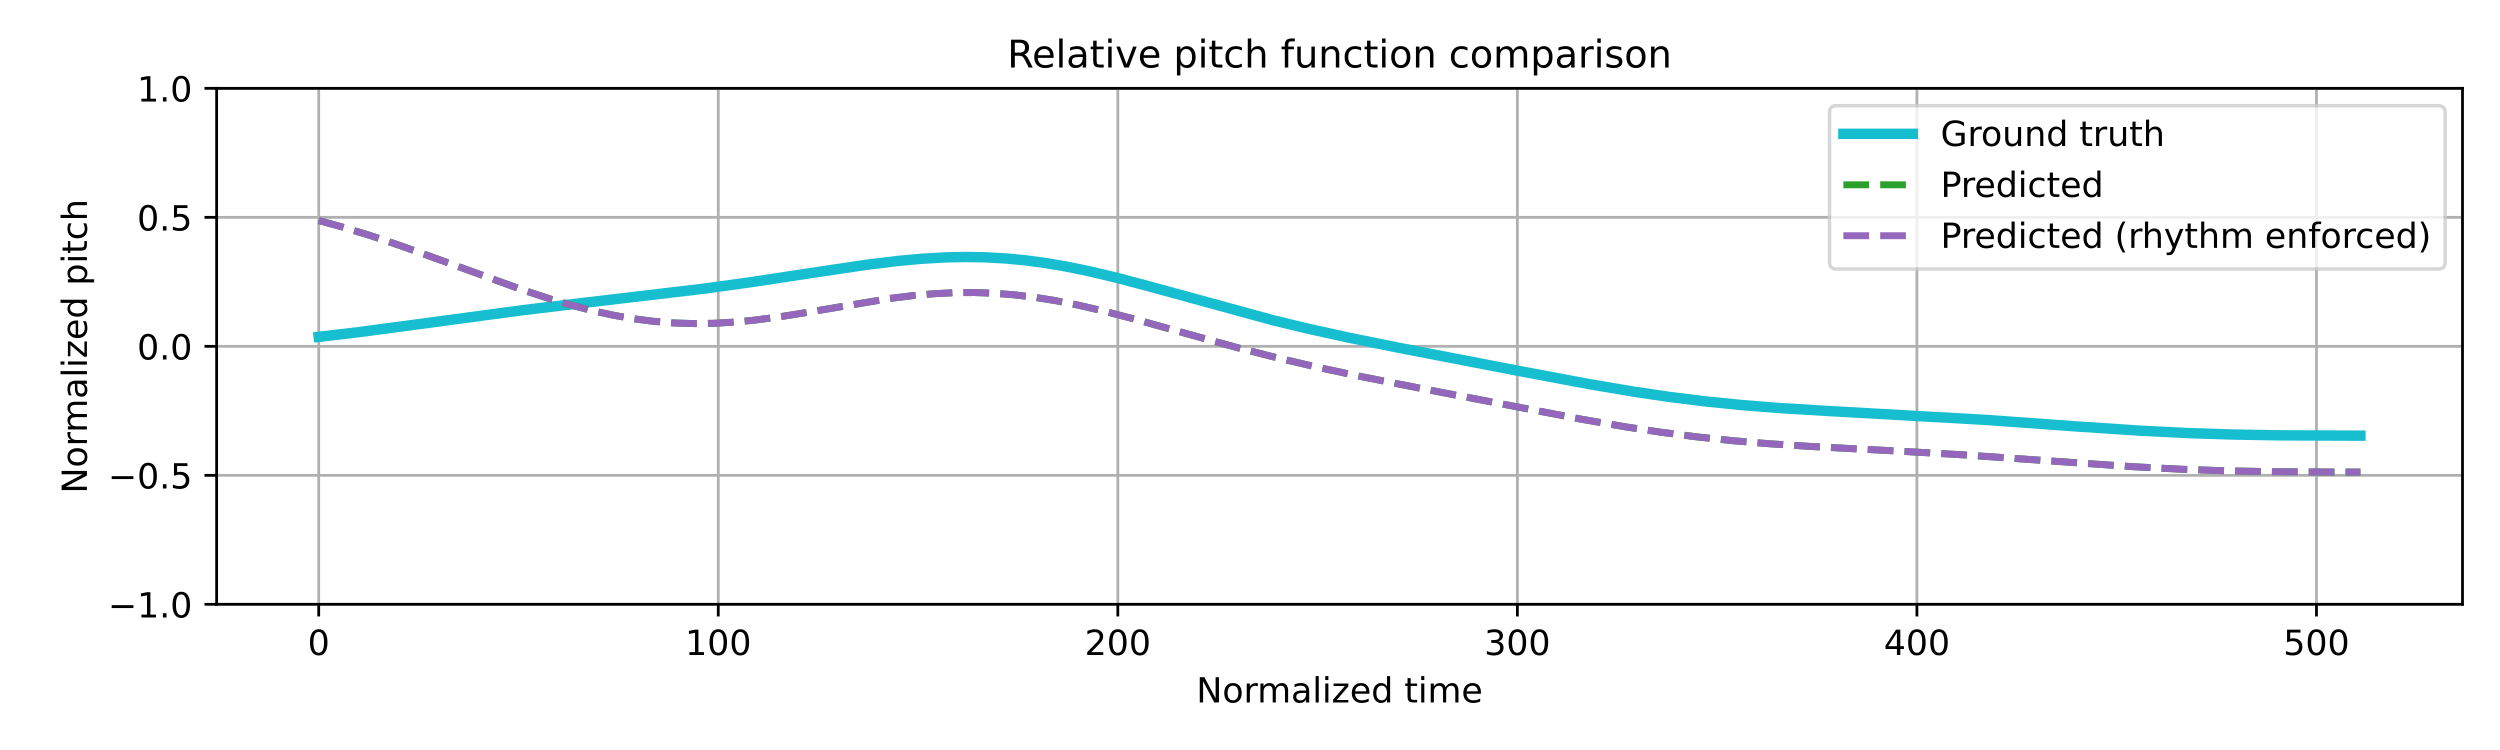
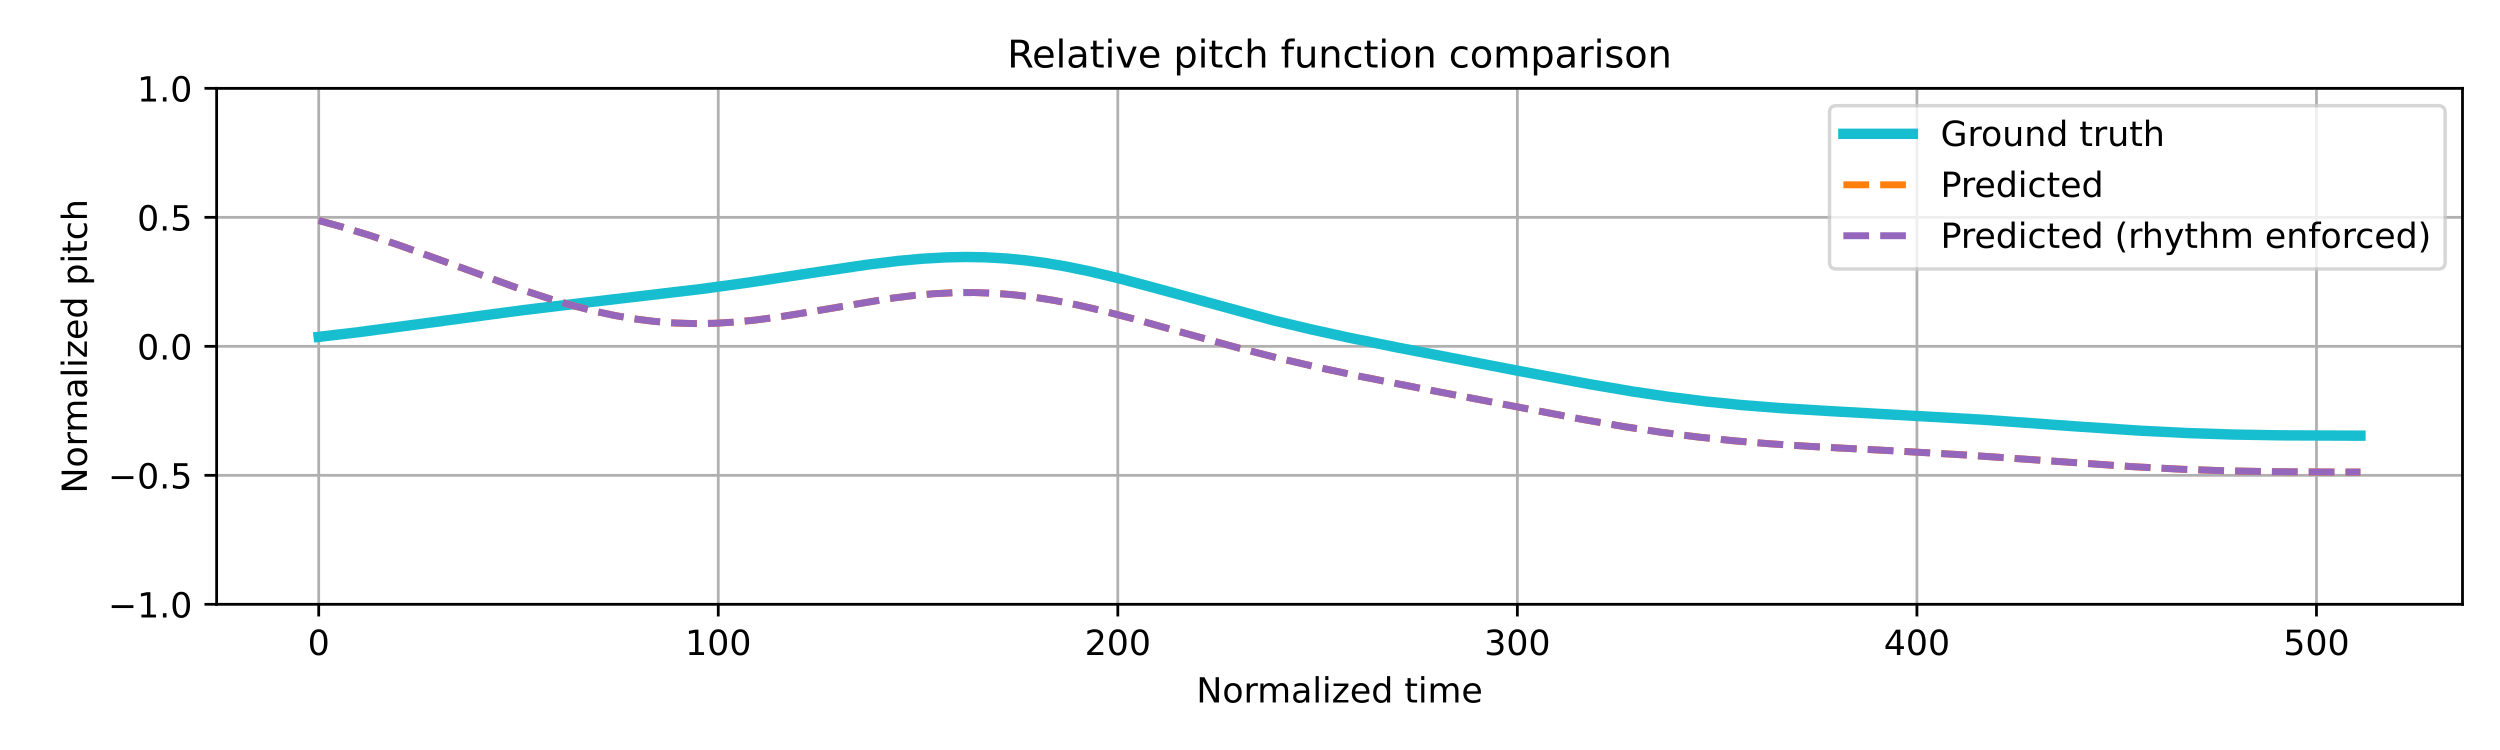
<svg xmlns="http://www.w3.org/2000/svg" xmlns:xlink="http://www.w3.org/1999/xlink" width="720pt" height="216pt" viewBox="0 0 720 216" version="1.1">
  <defs>
    <style type="text/css">*{stroke-linejoin: round; stroke-linecap: butt}</style>
  </defs>
  <g id="figure_1">
    <g id="patch_1">
      <path d="M 0 216  L 720 216  L 720 0  L 0 0  z " style="fill: #ffffff" />
    </g>
    <g id="axes_1">
      <g id="patch_2">
        <path d="M 62.39 174.04  L 709.2 174.04  L 709.2 25.44  L 62.39 25.44  z " style="fill: #ffffff" />
      </g>
      <g id="matplotlib.axis_1">
        <g id="xtick_1">
          <g id="line2d_1">
-             <path d="M 91.79 174.04  L 91.79 25.44  " clip-path="url(#p7bc1543edf)" style="fill: none; stroke: #b0b0b0; stroke-width: 0.8; stroke-linecap: square" />
+             <path d="M 91.79 174.04  L 91.79 25.44  " clip-path="url(#pf615785e8e)" style="fill: none; stroke: #b0b0b0; stroke-width: 0.8; stroke-linecap: square" />
          </g>
          <g id="line2d_2">
            <defs>
-               <path id="mdf226f4f57" d="M 0 0  L 0 3.5  " style="stroke: #000000; stroke-width: 0.8" />
-             </defs>
-             <g>
-               <use xlink:href="#mdf226f4f57" x="91.79" y="174.04" style="stroke: #000000; stroke-width: 0.8" />
+               <path id="m14c7fcdb61" d="M 0 0  L 0 3.5  " style="stroke: #000000; stroke-width: 0.8" />
+             </defs>
+             <g>
+               <use xlink:href="#m14c7fcdb61" x="91.79" y="174.04" style="stroke: #000000; stroke-width: 0.8" />
            </g>
          </g>
          <g id="text_1">
            <g transform="translate(88.60921 188.6384) scale(0.1 -0.1)">
              <defs>
                <path id="DejaVuSans-30" d="M 2034 4250  Q 1547 4250 1301 3770  Q 1056 3291 1056 2328  Q 1056 1369 1301 889  Q 1547 409 2034 409  Q 2525 409 2770 889  Q 3016 1369 3016 2328  Q 3016 3291 2770 3770  Q 2525 4250 2034 4250  z M 2034 4750  Q 2819 4750 3233 4129  Q 3647 3509 3647 2328  Q 3647 1150 3233 529  Q 2819 -91 2034 -91  Q 1250 -91 836 529  Q 422 1150 422 2328  Q 422 3509 836 4129  Q 1250 4750 2034 4750  z " transform="scale(0.015625)" />
              </defs>
              <use xlink:href="#DejaVuSans-30" />
            </g>
          </g>
        </g>
        <g id="xtick_2">
          <g id="line2d_3">
-             <path d="M 206.861 174.04  L 206.861 25.44  " clip-path="url(#p7bc1543edf)" style="fill: none; stroke: #b0b0b0; stroke-width: 0.8; stroke-linecap: square" />
+             <path d="M 206.861 174.04  L 206.861 25.44  " clip-path="url(#pf615785e8e)" style="fill: none; stroke: #b0b0b0; stroke-width: 0.8; stroke-linecap: square" />
          </g>
          <g id="line2d_4">
            <g>
-               <use xlink:href="#mdf226f4f57" x="206.861" y="174.04" style="stroke: #000000; stroke-width: 0.8" />
+               <use xlink:href="#m14c7fcdb61" x="206.861" y="174.04" style="stroke: #000000; stroke-width: 0.8" />
            </g>
          </g>
          <g id="text_2">
            <g transform="translate(197.317 188.6384) scale(0.1 -0.1)">
              <defs>
                <path id="DejaVuSans-31" d="M 794 531  L 1825 531  L 1825 4091  L 703 3866  L 703 4441  L 1819 4666  L 2450 4666  L 2450 531  L 3481 531  L 3481 0  L 794 0  L 794 531  z " transform="scale(0.015625)" />
              </defs>
              <use xlink:href="#DejaVuSans-31" />
              <use xlink:href="#DejaVuSans-30" transform="translate(63.62305 0)" />
              <use xlink:href="#DejaVuSans-30" transform="translate(127.2461 0)" />
            </g>
          </g>
        </g>
        <g id="xtick_3">
          <g id="line2d_5">
-             <path d="M 321.931 174.04  L 321.931 25.44  " clip-path="url(#p7bc1543edf)" style="fill: none; stroke: #b0b0b0; stroke-width: 0.8; stroke-linecap: square" />
+             <path d="M 321.931 174.04  L 321.931 25.44  " clip-path="url(#pf615785e8e)" style="fill: none; stroke: #b0b0b0; stroke-width: 0.8; stroke-linecap: square" />
          </g>
          <g id="line2d_6">
            <g>
-               <use xlink:href="#mdf226f4f57" x="321.931" y="174.04" style="stroke: #000000; stroke-width: 0.8" />
+               <use xlink:href="#m14c7fcdb61" x="321.931" y="174.04" style="stroke: #000000; stroke-width: 0.8" />
            </g>
          </g>
          <g id="text_3">
            <g transform="translate(312.3872 188.6384) scale(0.1 -0.1)">
              <defs>
                <path id="DejaVuSans-32" d="M 1228 531  L 3431 531  L 3431 0  L 469 0  L 469 531  Q 828 903 1448 1529  Q 2069 2156 2228 2338  Q 2531 2678 2651 2914  Q 2772 3150 2772 3378  Q 2772 3750 2511 3984  Q 2250 4219 1831 4219  Q 1534 4219 1204 4116  Q 875 4013 500 3803  L 500 4441  Q 881 4594 1212 4672  Q 1544 4750 1819 4750  Q 2544 4750 2975 4387  Q 3406 4025 3406 3419  Q 3406 3131 3298 2873  Q 3191 2616 2906 2266  Q 2828 2175 2409 1742  Q 1991 1309 1228 531  z " transform="scale(0.015625)" />
              </defs>
              <use xlink:href="#DejaVuSans-32" />
              <use xlink:href="#DejaVuSans-30" transform="translate(63.62305 0)" />
              <use xlink:href="#DejaVuSans-30" transform="translate(127.2461 0)" />
            </g>
          </g>
        </g>
        <g id="xtick_4">
          <g id="line2d_7">
-             <path d="M 437.001 174.04  L 437.001 25.44  " clip-path="url(#p7bc1543edf)" style="fill: none; stroke: #b0b0b0; stroke-width: 0.8; stroke-linecap: square" />
+             <path d="M 437.001 174.04  L 437.001 25.44  " clip-path="url(#pf615785e8e)" style="fill: none; stroke: #b0b0b0; stroke-width: 0.8; stroke-linecap: square" />
          </g>
          <g id="line2d_8">
            <g>
-               <use xlink:href="#mdf226f4f57" x="437.001" y="174.04" style="stroke: #000000; stroke-width: 0.8" />
+               <use xlink:href="#m14c7fcdb61" x="437.001" y="174.04" style="stroke: #000000; stroke-width: 0.8" />
            </g>
          </g>
          <g id="text_4">
            <g transform="translate(427.4575 188.6384) scale(0.1 -0.1)">
              <defs>
                <path id="DejaVuSans-33" d="M 2597 2516  Q 3050 2419 3304 2112  Q 3559 1806 3559 1356  Q 3559 666 3084 287  Q 2609 -91 1734 -91  Q 1441 -91 1130 -33  Q 819 25 488 141  L 488 750  Q 750 597 1062 519  Q 1375 441 1716 441  Q 2309 441 2620 675  Q 2931 909 2931 1356  Q 2931 1769 2642 2001  Q 2353 2234 1838 2234  L 1294 2234  L 1294 2753  L 1863 2753  Q 2328 2753 2575 2939  Q 2822 3125 2822 3475  Q 2822 3834 2567 4026  Q 2313 4219 1838 4219  Q 1578 4219 1281 4162  Q 984 4106 628 3988  L 628 4550  Q 988 4650 1302 4700  Q 1616 4750 1894 4750  Q 2613 4750 3031 4423  Q 3450 4097 3450 3541  Q 3450 3153 3228 2886  Q 3006 2619 2597 2516  z " transform="scale(0.015625)" />
              </defs>
              <use xlink:href="#DejaVuSans-33" />
              <use xlink:href="#DejaVuSans-30" transform="translate(63.62305 0)" />
              <use xlink:href="#DejaVuSans-30" transform="translate(127.2461 0)" />
            </g>
          </g>
        </g>
        <g id="xtick_5">
          <g id="line2d_9">
-             <path d="M 552.072 174.04  L 552.072 25.44  " clip-path="url(#p7bc1543edf)" style="fill: none; stroke: #b0b0b0; stroke-width: 0.8; stroke-linecap: square" />
+             <path d="M 552.072 174.04  L 552.072 25.44  " clip-path="url(#pf615785e8e)" style="fill: none; stroke: #b0b0b0; stroke-width: 0.8; stroke-linecap: square" />
          </g>
          <g id="line2d_10">
            <g>
-               <use xlink:href="#mdf226f4f57" x="552.072" y="174.04" style="stroke: #000000; stroke-width: 0.8" />
+               <use xlink:href="#m14c7fcdb61" x="552.072" y="174.04" style="stroke: #000000; stroke-width: 0.8" />
            </g>
          </g>
          <g id="text_5">
            <g transform="translate(542.5278 188.6384) scale(0.1 -0.1)">
              <defs>
                <path id="DejaVuSans-34" d="M 2419 4116  L 825 1625  L 2419 1625  L 2419 4116  z M 2253 4666  L 3047 4666  L 3047 1625  L 3713 1625  L 3713 1100  L 3047 1100  L 3047 0  L 2419 0  L 2419 1100  L 313 1100  L 313 1709  L 2253 4666  z " transform="scale(0.015625)" />
              </defs>
              <use xlink:href="#DejaVuSans-34" />
              <use xlink:href="#DejaVuSans-30" transform="translate(63.62305 0)" />
              <use xlink:href="#DejaVuSans-30" transform="translate(127.2461 0)" />
            </g>
          </g>
        </g>
        <g id="xtick_6">
          <g id="line2d_11">
-             <path d="M 667.142 174.04  L 667.142 25.44  " clip-path="url(#p7bc1543edf)" style="fill: none; stroke: #b0b0b0; stroke-width: 0.8; stroke-linecap: square" />
+             <path d="M 667.142 174.04  L 667.142 25.44  " clip-path="url(#pf615785e8e)" style="fill: none; stroke: #b0b0b0; stroke-width: 0.8; stroke-linecap: square" />
          </g>
          <g id="line2d_12">
            <g>
-               <use xlink:href="#mdf226f4f57" x="667.142" y="174.04" style="stroke: #000000; stroke-width: 0.8" />
+               <use xlink:href="#m14c7fcdb61" x="667.142" y="174.04" style="stroke: #000000; stroke-width: 0.8" />
            </g>
          </g>
          <g id="text_6">
            <g transform="translate(657.5981 188.6384) scale(0.1 -0.1)">
              <defs>
                <path id="DejaVuSans-35" d="M 691 4666  L 3169 4666  L 3169 4134  L 1269 4134  L 1269 2991  Q 1406 3038 1543 3061  Q 1681 3084 1819 3084  Q 2600 3084 3056 2656  Q 3513 2228 3513 1497  Q 3513 744 3044 326  Q 2575 -91 1722 -91  Q 1428 -91 1123 -41  Q 819 9 494 109  L 494 744  Q 775 591 1075 516  Q 1375 441 1709 441  Q 2250 441 2565 725  Q 2881 1009 2881 1497  Q 2881 1984 2565 2268  Q 2250 2553 1709 2553  Q 1456 2553 1204 2497  Q 953 2441 691 2322  L 691 4666  z " transform="scale(0.015625)" />
              </defs>
              <use xlink:href="#DejaVuSans-35" />
              <use xlink:href="#DejaVuSans-30" transform="translate(63.62305 0)" />
              <use xlink:href="#DejaVuSans-30" transform="translate(127.2461 0)" />
            </g>
          </g>
        </g>
        <g id="text_7">
          <g transform="translate(344.5544 202.3166) scale(0.1 -0.1)">
            <defs>
              <path id="DejaVuSans-4e" d="M 628 4666  L 1478 4666  L 3547 763  L 3547 4666  L 4159 4666  L 4159 0  L 3309 0  L 1241 3903  L 1241 0  L 628 0  L 628 4666  z " transform="scale(0.015625)" />
              <path id="DejaVuSans-6f" d="M 1959 3097  Q 1497 3097 1228 2736  Q 959 2375 959 1747  Q 959 1119 1226 758  Q 1494 397 1959 397  Q 2419 397 2687 759  Q 2956 1122 2956 1747  Q 2956 2369 2687 2733  Q 2419 3097 1959 3097  z M 1959 3584  Q 2709 3584 3137 3096  Q 3566 2609 3566 1747  Q 3566 888 3137 398  Q 2709 -91 1959 -91  Q 1206 -91 779 398  Q 353 888 353 1747  Q 353 2609 779 3096  Q 1206 3584 1959 3584  z " transform="scale(0.015625)" />
              <path id="DejaVuSans-72" d="M 2631 2963  Q 2534 3019 2420 3045  Q 2306 3072 2169 3072  Q 1681 3072 1420 2755  Q 1159 2438 1159 1844  L 1159 0  L 581 0  L 581 3500  L 1159 3500  L 1159 2956  Q 1341 3275 1631 3429  Q 1922 3584 2338 3584  Q 2397 3584 2469 3576  Q 2541 3569 2628 3553  L 2631 2963  z " transform="scale(0.015625)" />
              <path id="DejaVuSans-6d" d="M 3328 2828  Q 3544 3216 3844 3400  Q 4144 3584 4550 3584  Q 5097 3584 5394 3201  Q 5691 2819 5691 2113  L 5691 0  L 5113 0  L 5113 2094  Q 5113 2597 4934 2840  Q 4756 3084 4391 3084  Q 3944 3084 3684 2787  Q 3425 2491 3425 1978  L 3425 0  L 2847 0  L 2847 2094  Q 2847 2600 2669 2842  Q 2491 3084 2119 3084  Q 1678 3084 1418 2786  Q 1159 2488 1159 1978  L 1159 0  L 581 0  L 581 3500  L 1159 3500  L 1159 2956  Q 1356 3278 1631 3431  Q 1906 3584 2284 3584  Q 2666 3584 2933 3390  Q 3200 3197 3328 2828  z " transform="scale(0.015625)" />
              <path id="DejaVuSans-61" d="M 2194 1759  Q 1497 1759 1228 1600  Q 959 1441 959 1056  Q 959 750 1161 570  Q 1363 391 1709 391  Q 2188 391 2477 730  Q 2766 1069 2766 1631  L 2766 1759  L 2194 1759  z M 3341 1997  L 3341 0  L 2766 0  L 2766 531  Q 2569 213 2275 61  Q 1981 -91 1556 -91  Q 1019 -91 701 211  Q 384 513 384 1019  Q 384 1609 779 1909  Q 1175 2209 1959 2209  L 2766 2209  L 2766 2266  Q 2766 2663 2505 2880  Q 2244 3097 1772 3097  Q 1472 3097 1187 3025  Q 903 2953 641 2809  L 641 3341  Q 956 3463 1253 3523  Q 1550 3584 1831 3584  Q 2591 3584 2966 3190  Q 3341 2797 3341 1997  z " transform="scale(0.015625)" />
              <path id="DejaVuSans-6c" d="M 603 4863  L 1178 4863  L 1178 0  L 603 0  L 603 4863  z " transform="scale(0.015625)" />
              <path id="DejaVuSans-69" d="M 603 3500  L 1178 3500  L 1178 0  L 603 0  L 603 3500  z M 603 4863  L 1178 4863  L 1178 4134  L 603 4134  L 603 4863  z " transform="scale(0.015625)" />
              <path id="DejaVuSans-7a" d="M 353 3500  L 3084 3500  L 3084 2975  L 922 459  L 3084 459  L 3084 0  L 275 0  L 275 525  L 2438 3041  L 353 3041  L 353 3500  z " transform="scale(0.015625)" />
              <path id="DejaVuSans-65" d="M 3597 1894  L 3597 1613  L 953 1613  Q 991 1019 1311 708  Q 1631 397 2203 397  Q 2534 397 2845 478  Q 3156 559 3463 722  L 3463 178  Q 3153 47 2828 -22  Q 2503 -91 2169 -91  Q 1331 -91 842 396  Q 353 884 353 1716  Q 353 2575 817 3079  Q 1281 3584 2069 3584  Q 2775 3584 3186 3129  Q 3597 2675 3597 1894  z M 3022 2063  Q 3016 2534 2758 2815  Q 2500 3097 2075 3097  Q 1594 3097 1305 2825  Q 1016 2553 972 2059  L 3022 2063  z " transform="scale(0.015625)" />
              <path id="DejaVuSans-64" d="M 2906 2969  L 2906 4863  L 3481 4863  L 3481 0  L 2906 0  L 2906 525  Q 2725 213 2448 61  Q 2172 -91 1784 -91  Q 1150 -91 751 415  Q 353 922 353 1747  Q 353 2572 751 3078  Q 1150 3584 1784 3584  Q 2172 3584 2448 3432  Q 2725 3281 2906 2969  z M 947 1747  Q 947 1113 1208 752  Q 1469 391 1925 391  Q 2381 391 2643 752  Q 2906 1113 2906 1747  Q 2906 2381 2643 2742  Q 2381 3103 1925 3103  Q 1469 3103 1208 2742  Q 947 2381 947 1747  z " transform="scale(0.015625)" />
              <path id="DejaVuSans-20" transform="scale(0.015625)" />
              <path id="DejaVuSans-74" d="M 1172 4494  L 1172 3500  L 2356 3500  L 2356 3053  L 1172 3053  L 1172 1153  Q 1172 725 1289 603  Q 1406 481 1766 481  L 2356 481  L 2356 0  L 1766 0  Q 1100 0 847 248  Q 594 497 594 1153  L 594 3053  L 172 3053  L 172 3500  L 594 3500  L 594 4494  L 1172 4494  z " transform="scale(0.015625)" />
            </defs>
            <use xlink:href="#DejaVuSans-4e" />
            <use xlink:href="#DejaVuSans-6f" transform="translate(74.80469 0)" />
            <use xlink:href="#DejaVuSans-72" transform="translate(135.9863 0)" />
            <use xlink:href="#DejaVuSans-6d" transform="translate(175.3496 0)" />
            <use xlink:href="#DejaVuSans-61" transform="translate(272.7617 0)" />
            <use xlink:href="#DejaVuSans-6c" transform="translate(334.041 0)" />
            <use xlink:href="#DejaVuSans-69" transform="translate(361.8242 0)" />
            <use xlink:href="#DejaVuSans-7a" transform="translate(389.6074 0)" />
            <use xlink:href="#DejaVuSans-65" transform="translate(442.0977 0)" />
            <use xlink:href="#DejaVuSans-64" transform="translate(503.6211 0)" />
            <use xlink:href="#DejaVuSans-20" transform="translate(567.0977 0)" />
            <use xlink:href="#DejaVuSans-74" transform="translate(598.8848 0)" />
            <use xlink:href="#DejaVuSans-69" transform="translate(638.0938 0)" />
            <use xlink:href="#DejaVuSans-6d" transform="translate(665.877 0)" />
            <use xlink:href="#DejaVuSans-65" transform="translate(763.2891 0)" />
          </g>
        </g>
      </g>
      <g id="matplotlib.axis_2">
        <g id="ytick_1">
          <g id="line2d_13">
-             <path d="M 62.39 174.04  L 709.2 174.04  " clip-path="url(#p7bc1543edf)" style="fill: none; stroke: #b0b0b0; stroke-width: 0.8; stroke-linecap: square" />
+             <path d="M 62.39 174.04  L 709.2 174.04  " clip-path="url(#pf615785e8e)" style="fill: none; stroke: #b0b0b0; stroke-width: 0.8; stroke-linecap: square" />
          </g>
          <g id="line2d_14">
            <defs>
-               <path id="m09615cc090" d="M 0 0  L -3.5 0  " style="stroke: #000000; stroke-width: 0.8" />
-             </defs>
-             <g>
-               <use xlink:href="#m09615cc090" x="62.39" y="174.04" style="stroke: #000000; stroke-width: 0.8" />
+               <path id="mebb7bb6251" d="M 0 0  L -3.5 0  " style="stroke: #000000; stroke-width: 0.8" />
+             </defs>
+             <g>
+               <use xlink:href="#mebb7bb6251" x="62.39" y="174.04" style="stroke: #000000; stroke-width: 0.8" />
            </g>
          </g>
          <g id="text_8">
            <g transform="translate(31.10719 177.8392) scale(0.1 -0.1)">
              <defs>
                <path id="DejaVuSans-2212" d="M 678 2272  L 4684 2272  L 4684 1741  L 678 1741  L 678 2272  z " transform="scale(0.015625)" />
                <path id="DejaVuSans-2e" d="M 684 794  L 1344 794  L 1344 0  L 684 0  L 684 794  z " transform="scale(0.015625)" />
              </defs>
              <use xlink:href="#DejaVuSans-2212" />
              <use xlink:href="#DejaVuSans-31" transform="translate(83.78906 0)" />
              <use xlink:href="#DejaVuSans-2e" transform="translate(147.4121 0)" />
              <use xlink:href="#DejaVuSans-30" transform="translate(179.1992 0)" />
            </g>
          </g>
        </g>
        <g id="ytick_2">
          <g id="line2d_15">
-             <path d="M 62.39 136.89  L 709.2 136.89  " clip-path="url(#p7bc1543edf)" style="fill: none; stroke: #b0b0b0; stroke-width: 0.8; stroke-linecap: square" />
+             <path d="M 62.39 136.89  L 709.2 136.89  " clip-path="url(#pf615785e8e)" style="fill: none; stroke: #b0b0b0; stroke-width: 0.8; stroke-linecap: square" />
          </g>
          <g id="line2d_16">
            <g>
-               <use xlink:href="#m09615cc090" x="62.39" y="136.89" style="stroke: #000000; stroke-width: 0.8" />
+               <use xlink:href="#mebb7bb6251" x="62.39" y="136.89" style="stroke: #000000; stroke-width: 0.8" />
            </g>
          </g>
          <g id="text_9">
            <g transform="translate(31.10719 140.6892) scale(0.1 -0.1)">
              <use xlink:href="#DejaVuSans-2212" />
              <use xlink:href="#DejaVuSans-30" transform="translate(83.78906 0)" />
              <use xlink:href="#DejaVuSans-2e" transform="translate(147.4121 0)" />
              <use xlink:href="#DejaVuSans-35" transform="translate(179.1992 0)" />
            </g>
          </g>
        </g>
        <g id="ytick_3">
          <g id="line2d_17">
-             <path d="M 62.39 99.74  L 709.2 99.74  " clip-path="url(#p7bc1543edf)" style="fill: none; stroke: #b0b0b0; stroke-width: 0.8; stroke-linecap: square" />
+             <path d="M 62.39 99.74  L 709.2 99.74  " clip-path="url(#pf615785e8e)" style="fill: none; stroke: #b0b0b0; stroke-width: 0.8; stroke-linecap: square" />
          </g>
          <g id="line2d_18">
            <g>
-               <use xlink:href="#m09615cc090" x="62.39" y="99.74" style="stroke: #000000; stroke-width: 0.8" />
+               <use xlink:href="#mebb7bb6251" x="62.39" y="99.74" style="stroke: #000000; stroke-width: 0.8" />
            </g>
          </g>
          <g id="text_10">
            <g transform="translate(39.48687 103.5392) scale(0.1 -0.1)">
              <use xlink:href="#DejaVuSans-30" />
              <use xlink:href="#DejaVuSans-2e" transform="translate(63.62305 0)" />
              <use xlink:href="#DejaVuSans-30" transform="translate(95.41016 0)" />
            </g>
          </g>
        </g>
        <g id="ytick_4">
          <g id="line2d_19">
-             <path d="M 62.39 62.59  L 709.2 62.59  " clip-path="url(#p7bc1543edf)" style="fill: none; stroke: #b0b0b0; stroke-width: 0.8; stroke-linecap: square" />
+             <path d="M 62.39 62.59  L 709.2 62.59  " clip-path="url(#pf615785e8e)" style="fill: none; stroke: #b0b0b0; stroke-width: 0.8; stroke-linecap: square" />
          </g>
          <g id="line2d_20">
            <g>
-               <use xlink:href="#m09615cc090" x="62.39" y="62.59" style="stroke: #000000; stroke-width: 0.8" />
+               <use xlink:href="#mebb7bb6251" x="62.39" y="62.59" style="stroke: #000000; stroke-width: 0.8" />
            </g>
          </g>
          <g id="text_11">
            <g transform="translate(39.48687 66.38922) scale(0.1 -0.1)">
              <use xlink:href="#DejaVuSans-30" />
              <use xlink:href="#DejaVuSans-2e" transform="translate(63.62305 0)" />
              <use xlink:href="#DejaVuSans-35" transform="translate(95.41016 0)" />
            </g>
          </g>
        </g>
        <g id="ytick_5">
          <g id="line2d_21">
-             <path d="M 62.39 25.44  L 709.2 25.44  " clip-path="url(#p7bc1543edf)" style="fill: none; stroke: #b0b0b0; stroke-width: 0.8; stroke-linecap: square" />
+             <path d="M 62.39 25.44  L 709.2 25.44  " clip-path="url(#pf615785e8e)" style="fill: none; stroke: #b0b0b0; stroke-width: 0.8; stroke-linecap: square" />
          </g>
          <g id="line2d_22">
            <g>
-               <use xlink:href="#m09615cc090" x="62.39" y="25.44" style="stroke: #000000; stroke-width: 0.8" />
+               <use xlink:href="#mebb7bb6251" x="62.39" y="25.44" style="stroke: #000000; stroke-width: 0.8" />
            </g>
          </g>
          <g id="text_12">
            <g transform="translate(39.48687 29.23922) scale(0.1 -0.1)">
              <use xlink:href="#DejaVuSans-31" />
              <use xlink:href="#DejaVuSans-2e" transform="translate(63.62305 0)" />
              <use xlink:href="#DejaVuSans-30" transform="translate(95.41016 0)" />
            </g>
          </g>
        </g>
        <g id="text_13">
          <g transform="translate(25.0275 142.1259) rotate(-90) scale(0.1 -0.1)">
            <defs>
              <path id="DejaVuSans-70" d="M 1159 525  L 1159 -1331  L 581 -1331  L 581 3500  L 1159 3500  L 1159 2969  Q 1341 3281 1617 3432  Q 1894 3584 2278 3584  Q 2916 3584 3314 3078  Q 3713 2572 3713 1747  Q 3713 922 3314 415  Q 2916 -91 2278 -91  Q 1894 -91 1617 61  Q 1341 213 1159 525  z M 3116 1747  Q 3116 2381 2855 2742  Q 2594 3103 2138 3103  Q 1681 3103 1420 2742  Q 1159 2381 1159 1747  Q 1159 1113 1420 752  Q 1681 391 2138 391  Q 2594 391 2855 752  Q 3116 1113 3116 1747  z " transform="scale(0.015625)" />
              <path id="DejaVuSans-63" d="M 3122 3366  L 3122 2828  Q 2878 2963 2633 3030  Q 2388 3097 2138 3097  Q 1578 3097 1268 2742  Q 959 2388 959 1747  Q 959 1106 1268 751  Q 1578 397 2138 397  Q 2388 397 2633 464  Q 2878 531 3122 666  L 3122 134  Q 2881 22 2623 -34  Q 2366 -91 2075 -91  Q 1284 -91 818 406  Q 353 903 353 1747  Q 353 2603 823 3093  Q 1294 3584 2113 3584  Q 2378 3584 2631 3529  Q 2884 3475 3122 3366  z " transform="scale(0.015625)" />
              <path id="DejaVuSans-68" d="M 3513 2113  L 3513 0  L 2938 0  L 2938 2094  Q 2938 2591 2744 2837  Q 2550 3084 2163 3084  Q 1697 3084 1428 2787  Q 1159 2491 1159 1978  L 1159 0  L 581 0  L 581 4863  L 1159 4863  L 1159 2956  Q 1366 3272 1645 3428  Q 1925 3584 2291 3584  Q 2894 3584 3203 3211  Q 3513 2838 3513 2113  z " transform="scale(0.015625)" />
            </defs>
            <use xlink:href="#DejaVuSans-4e" />
            <use xlink:href="#DejaVuSans-6f" transform="translate(74.80469 0)" />
            <use xlink:href="#DejaVuSans-72" transform="translate(135.9863 0)" />
            <use xlink:href="#DejaVuSans-6d" transform="translate(175.3496 0)" />
            <use xlink:href="#DejaVuSans-61" transform="translate(272.7617 0)" />
            <use xlink:href="#DejaVuSans-6c" transform="translate(334.041 0)" />
            <use xlink:href="#DejaVuSans-69" transform="translate(361.8242 0)" />
            <use xlink:href="#DejaVuSans-7a" transform="translate(389.6074 0)" />
            <use xlink:href="#DejaVuSans-65" transform="translate(442.0977 0)" />
            <use xlink:href="#DejaVuSans-64" transform="translate(503.6211 0)" />
            <use xlink:href="#DejaVuSans-20" transform="translate(567.0977 0)" />
            <use xlink:href="#DejaVuSans-70" transform="translate(598.8848 0)" />
            <use xlink:href="#DejaVuSans-69" transform="translate(662.3613 0)" />
            <use xlink:href="#DejaVuSans-74" transform="translate(690.1445 0)" />
            <use xlink:href="#DejaVuSans-63" transform="translate(729.3535 0)" />
            <use xlink:href="#DejaVuSans-68" transform="translate(784.334 0)" />
          </g>
        </g>
      </g>
      <g id="line2d_23">
-         <path d="M 91.79 97.011  L 103.297 95.66  L 119.407 93.513  L 150.476 89.335  L 168.888 87.129  L 202.258 83.194  L 216.066 81.297  L 233.327 78.67  L 249.437 76.273  L 258.642 75.148  L 265.547 74.516  L 272.451 74.125  L 278.204 74.012  L 283.958 74.113  L 289.711 74.439  L 295.465 74.992  L 301.218 75.765  L 306.972 76.744  L 313.876 78.16  L 321.931 80.082  L 331.137 82.526  L 366.808 92.281  L 377.165 94.767  L 388.672 97.294  L 402.48 100.092  L 437.001 106.754  L 457.714 110.636  L 470.372 112.78  L 480.728 114.31  L 491.084 115.6  L 501.441 116.644  L 512.948 117.549  L 526.756 118.385  L 571.633 120.911  L 598.1 122.821  L 616.511 124.045  L 630.319 124.734  L 642.977 125.146  L 656.785 125.378  L 677.498 125.467  L 679.8 125.468  L 679.8 125.468  " clip-path="url(#p7bc1543edf)" style="fill: none; stroke: #17becf; stroke-width: 3; stroke-linecap: square" />
+         <path d="M 91.79 97.011  L 103.297 95.66  L 119.407 93.513  L 150.476 89.335  L 168.888 87.129  L 202.258 83.194  L 216.066 81.297  L 233.327 78.67  L 249.437 76.273  L 258.642 75.148  L 265.547 74.516  L 272.451 74.125  L 278.204 74.012  L 283.958 74.113  L 289.711 74.439  L 295.465 74.992  L 301.218 75.765  L 306.972 76.744  L 313.876 78.16  L 321.931 80.082  L 331.137 82.526  L 366.808 92.281  L 377.165 94.767  L 388.672 97.294  L 402.48 100.092  L 437.001 106.754  L 457.714 110.636  L 470.372 112.78  L 480.728 114.31  L 491.084 115.6  L 501.441 116.644  L 512.948 117.549  L 526.756 118.385  L 571.633 120.911  L 598.1 122.821  L 616.511 124.045  L 630.319 124.734  L 642.977 125.146  L 656.785 125.378  L 677.498 125.467  L 679.8 125.468  L 679.8 125.468  " clip-path="url(#pf615785e8e)" style="fill: none; stroke: #17becf; stroke-width: 3; stroke-linecap: square" />
      </g>
      <g id="line2d_24">
-         <path d="M 91.79 63.518  L 98.695 65.409  L 106.75 67.878  L 114.805 70.579  L 125.161 74.287  L 150.476 83.486  L 158.531 86.118  L 165.435 88.133  L 171.189 89.6  L 176.942 90.842  L 182.696 91.836  L 188.449 92.564  L 194.203 93.017  L 199.957 93.194  L 205.71 93.105  L 211.464 92.769  L 217.217 92.213  L 224.121 91.306  L 232.176 90.014  L 256.341 85.947  L 263.245 85.096  L 268.999 84.59  L 274.752 84.302  L 280.506 84.252  L 286.259 84.45  L 292.013 84.899  L 297.766 85.588  L 303.52 86.502  L 310.424 87.86  L 317.328 89.453  L 326.534 91.842  L 341.493 96.028  L 356.452 100.155  L 367.959 103.093  L 379.466 105.777  L 392.124 108.475  L 409.384 111.898  L 455.413 120.729  L 468.07 122.917  L 478.427 124.494  L 488.783 125.834  L 499.139 126.926  L 509.496 127.793  L 522.153 128.618  L 546.318 129.891  L 565.88 131.027  L 586.593 132.473  L 614.209 134.403  L 628.018 135.131  L 640.676 135.581  L 654.484 135.846  L 672.895 135.955  L 679.8 135.962  L 679.8 135.962  " clip-path="url(#p7bc1543edf)" style="fill: none; stroke-dasharray: 7.4,3.2; stroke-dashoffset: 0; stroke: #2ca02c; stroke-width: 2" />
+         <path d="M 91.79 63.518  L 98.695 65.409  L 106.75 67.878  L 114.805 70.579  L 125.161 74.287  L 150.476 83.486  L 158.531 86.118  L 165.435 88.133  L 171.189 89.6  L 176.942 90.842  L 182.696 91.836  L 188.449 92.564  L 194.203 93.017  L 199.957 93.194  L 205.71 93.105  L 211.464 92.769  L 217.217 92.213  L 224.121 91.306  L 232.176 90.014  L 256.341 85.947  L 263.245 85.096  L 268.999 84.59  L 274.752 84.302  L 280.506 84.252  L 286.259 84.45  L 292.013 84.899  L 297.766 85.588  L 303.52 86.502  L 310.424 87.86  L 317.328 89.453  L 326.534 91.842  L 341.493 96.028  L 356.452 100.155  L 367.959 103.093  L 379.466 105.777  L 392.124 108.475  L 409.384 111.898  L 455.413 120.729  L 468.07 122.917  L 478.427 124.494  L 488.783 125.834  L 499.139 126.926  L 509.496 127.793  L 522.153 128.618  L 546.318 129.891  L 565.88 131.027  L 586.593 132.473  L 614.209 134.403  L 628.018 135.131  L 640.676 135.581  L 654.484 135.846  L 672.895 135.955  L 679.8 135.962  L 679.8 135.962  " clip-path="url(#pf615785e8e)" style="fill: none; stroke-dasharray: 7.4,3.2; stroke-dashoffset: 0; stroke: #ff7f0e; stroke-width: 2" />
      </g>
      <g id="line2d_25">
-         <path d="M 91.79 63.518  L 98.695 65.409  L 106.75 67.878  L 114.805 70.579  L 125.161 74.287  L 150.476 83.486  L 158.531 86.118  L 165.435 88.133  L 171.189 89.6  L 176.942 90.842  L 182.696 91.836  L 188.449 92.564  L 194.203 93.017  L 199.957 93.194  L 205.71 93.105  L 211.464 92.769  L 217.217 92.213  L 224.121 91.306  L 232.176 90.014  L 256.341 85.947  L 263.245 85.096  L 268.999 84.59  L 274.752 84.302  L 280.506 84.252  L 286.259 84.45  L 292.013 84.899  L 297.766 85.588  L 303.52 86.502  L 310.424 87.86  L 317.328 89.453  L 326.534 91.842  L 341.493 96.028  L 356.452 100.155  L 367.959 103.093  L 379.466 105.777  L 392.124 108.475  L 409.384 111.898  L 455.413 120.729  L 468.07 122.917  L 478.427 124.494  L 488.783 125.834  L 499.139 126.926  L 509.496 127.793  L 522.153 128.618  L 546.318 129.891  L 565.88 131.027  L 586.593 132.473  L 614.209 134.403  L 628.018 135.131  L 640.676 135.581  L 654.484 135.846  L 672.895 135.955  L 679.8 135.962  L 679.8 135.962  " clip-path="url(#p7bc1543edf)" style="fill: none; stroke-dasharray: 7.4,3.2; stroke-dashoffset: 0; stroke: #9467bd; stroke-width: 2" />
+         <path d="M 91.79 63.518  L 98.695 65.409  L 106.75 67.878  L 114.805 70.579  L 125.161 74.287  L 150.476 83.486  L 158.531 86.118  L 165.435 88.133  L 171.189 89.6  L 176.942 90.842  L 182.696 91.836  L 188.449 92.564  L 194.203 93.017  L 199.957 93.194  L 205.71 93.105  L 211.464 92.769  L 217.217 92.213  L 224.121 91.306  L 232.176 90.014  L 256.341 85.947  L 263.245 85.096  L 268.999 84.59  L 274.752 84.302  L 280.506 84.252  L 286.259 84.45  L 292.013 84.899  L 297.766 85.588  L 303.52 86.502  L 310.424 87.86  L 317.328 89.453  L 326.534 91.842  L 341.493 96.028  L 356.452 100.155  L 367.959 103.093  L 379.466 105.777  L 392.124 108.475  L 409.384 111.898  L 455.413 120.729  L 468.07 122.917  L 478.427 124.494  L 488.783 125.834  L 499.139 126.926  L 509.496 127.793  L 522.153 128.618  L 546.318 129.891  L 565.88 131.027  L 586.593 132.473  L 614.209 134.403  L 628.018 135.131  L 640.676 135.581  L 654.484 135.846  L 672.895 135.955  L 679.8 135.962  L 679.8 135.962  " clip-path="url(#pf615785e8e)" style="fill: none; stroke-dasharray: 7.4,3.2; stroke-dashoffset: 0; stroke: #9467bd; stroke-width: 2" />
      </g>
      <g id="patch_3">
        <path d="M 62.39 174.04  L 62.39 25.44  " style="fill: none; stroke: #000000; stroke-width: 0.8; stroke-linejoin: miter; stroke-linecap: square" />
      </g>
      <g id="patch_4">
        <path d="M 709.2 174.04  L 709.2 25.44  " style="fill: none; stroke: #000000; stroke-width: 0.8; stroke-linejoin: miter; stroke-linecap: square" />
      </g>
      <g id="patch_5">
        <path d="M 62.39 174.04  L 709.2 174.04  " style="fill: none; stroke: #000000; stroke-width: 0.8; stroke-linejoin: miter; stroke-linecap: square" />
      </g>
      <g id="patch_6">
        <path d="M 62.39 25.44  L 709.2 25.44  " style="fill: none; stroke: #000000; stroke-width: 0.8; stroke-linejoin: miter; stroke-linecap: square" />
      </g>
      <g id="text_14">
        <g transform="translate(290.1045 19.44) scale(0.11 -0.11)">
          <defs>
            <path id="DejaVuSans-52" d="M 2841 2188  Q 3044 2119 3236 1894  Q 3428 1669 3622 1275  L 4263 0  L 3584 0  L 2988 1197  Q 2756 1666 2539 1819  Q 2322 1972 1947 1972  L 1259 1972  L 1259 0  L 628 0  L 628 4666  L 2053 4666  Q 2853 4666 3247 4331  Q 3641 3997 3641 3322  Q 3641 2881 3436 2590  Q 3231 2300 2841 2188  z M 1259 4147  L 1259 2491  L 2053 2491  Q 2509 2491 2742 2702  Q 2975 2913 2975 3322  Q 2975 3731 2742 3939  Q 2509 4147 2053 4147  L 1259 4147  z " transform="scale(0.015625)" />
            <path id="DejaVuSans-76" d="M 191 3500  L 800 3500  L 1894 563  L 2988 3500  L 3597 3500  L 2284 0  L 1503 0  L 191 3500  z " transform="scale(0.015625)" />
            <path id="DejaVuSans-66" d="M 2375 4863  L 2375 4384  L 1825 4384  Q 1516 4384 1395 4259  Q 1275 4134 1275 3809  L 1275 3500  L 2222 3500  L 2222 3053  L 1275 3053  L 1275 0  L 697 0  L 697 3053  L 147 3053  L 147 3500  L 697 3500  L 697 3744  Q 697 4328 969 4595  Q 1241 4863 1831 4863  L 2375 4863  z " transform="scale(0.015625)" />
            <path id="DejaVuSans-75" d="M 544 1381  L 544 3500  L 1119 3500  L 1119 1403  Q 1119 906 1312 657  Q 1506 409 1894 409  Q 2359 409 2629 706  Q 2900 1003 2900 1516  L 2900 3500  L 3475 3500  L 3475 0  L 2900 0  L 2900 538  Q 2691 219 2414 64  Q 2138 -91 1772 -91  Q 1169 -91 856 284  Q 544 659 544 1381  z M 1991 3584  L 1991 3584  z " transform="scale(0.015625)" />
            <path id="DejaVuSans-6e" d="M 3513 2113  L 3513 0  L 2938 0  L 2938 2094  Q 2938 2591 2744 2837  Q 2550 3084 2163 3084  Q 1697 3084 1428 2787  Q 1159 2491 1159 1978  L 1159 0  L 581 0  L 581 3500  L 1159 3500  L 1159 2956  Q 1366 3272 1645 3428  Q 1925 3584 2291 3584  Q 2894 3584 3203 3211  Q 3513 2838 3513 2113  z " transform="scale(0.015625)" />
            <path id="DejaVuSans-73" d="M 2834 3397  L 2834 2853  Q 2591 2978 2328 3040  Q 2066 3103 1784 3103  Q 1356 3103 1142 2972  Q 928 2841 928 2578  Q 928 2378 1081 2264  Q 1234 2150 1697 2047  L 1894 2003  Q 2506 1872 2764 1633  Q 3022 1394 3022 966  Q 3022 478 2636 193  Q 2250 -91 1575 -91  Q 1294 -91 989 -36  Q 684 19 347 128  L 347 722  Q 666 556 975 473  Q 1284 391 1588 391  Q 1994 391 2212 530  Q 2431 669 2431 922  Q 2431 1156 2273 1281  Q 2116 1406 1581 1522  L 1381 1569  Q 847 1681 609 1914  Q 372 2147 372 2553  Q 372 3047 722 3315  Q 1072 3584 1716 3584  Q 2034 3584 2315 3537  Q 2597 3491 2834 3397  z " transform="scale(0.015625)" />
          </defs>
          <use xlink:href="#DejaVuSans-52" />
          <use xlink:href="#DejaVuSans-65" transform="translate(64.98242 0)" />
          <use xlink:href="#DejaVuSans-6c" transform="translate(126.5059 0)" />
          <use xlink:href="#DejaVuSans-61" transform="translate(154.2891 0)" />
          <use xlink:href="#DejaVuSans-74" transform="translate(215.5684 0)" />
          <use xlink:href="#DejaVuSans-69" transform="translate(254.7773 0)" />
          <use xlink:href="#DejaVuSans-76" transform="translate(282.5605 0)" />
          <use xlink:href="#DejaVuSans-65" transform="translate(341.7402 0)" />
          <use xlink:href="#DejaVuSans-20" transform="translate(403.2637 0)" />
          <use xlink:href="#DejaVuSans-70" transform="translate(435.0508 0)" />
          <use xlink:href="#DejaVuSans-69" transform="translate(498.5273 0)" />
          <use xlink:href="#DejaVuSans-74" transform="translate(526.3105 0)" />
          <use xlink:href="#DejaVuSans-63" transform="translate(565.5195 0)" />
          <use xlink:href="#DejaVuSans-68" transform="translate(620.5 0)" />
          <use xlink:href="#DejaVuSans-20" transform="translate(683.8789 0)" />
          <use xlink:href="#DejaVuSans-66" transform="translate(715.666 0)" />
          <use xlink:href="#DejaVuSans-75" transform="translate(750.8711 0)" />
          <use xlink:href="#DejaVuSans-6e" transform="translate(814.25 0)" />
          <use xlink:href="#DejaVuSans-63" transform="translate(877.6289 0)" />
          <use xlink:href="#DejaVuSans-74" transform="translate(932.6094 0)" />
          <use xlink:href="#DejaVuSans-69" transform="translate(971.8184 0)" />
          <use xlink:href="#DejaVuSans-6f" transform="translate(999.6016 0)" />
          <use xlink:href="#DejaVuSans-6e" transform="translate(1060.783 0)" />
          <use xlink:href="#DejaVuSans-20" transform="translate(1124.162 0)" />
          <use xlink:href="#DejaVuSans-63" transform="translate(1155.949 0)" />
          <use xlink:href="#DejaVuSans-6f" transform="translate(1210.93 0)" />
          <use xlink:href="#DejaVuSans-6d" transform="translate(1272.111 0)" />
          <use xlink:href="#DejaVuSans-70" transform="translate(1369.523 0)" />
          <use xlink:href="#DejaVuSans-61" transform="translate(1433 0)" />
          <use xlink:href="#DejaVuSans-72" transform="translate(1494.279 0)" />
          <use xlink:href="#DejaVuSans-69" transform="translate(1535.393 0)" />
          <use xlink:href="#DejaVuSans-73" transform="translate(1563.176 0)" />
          <use xlink:href="#DejaVuSans-6f" transform="translate(1615.275 0)" />
          <use xlink:href="#DejaVuSans-6e" transform="translate(1676.457 0)" />
        </g>
      </g>
      <g id="legend_1">
        <g id="patch_7">
          <path d="M 528.894 77.474  L 702.2 77.474  Q 704.2 77.474 704.2 75.474  L 704.2 32.44  Q 704.2 30.44 702.2 30.44  L 528.894 30.44  Q 526.894 30.44 526.894 32.44  L 526.894 75.474  Q 526.894 77.474 528.894 77.474  z " style="fill: #ffffff; opacity: 0.8; stroke: #cccccc; stroke-linejoin: miter" />
        </g>
        <g id="line2d_26">
          <path d="M 530.894 38.538  L 540.894 38.538  L 550.894 38.538  " style="fill: none; stroke: #17becf; stroke-width: 3; stroke-linecap: square" />
        </g>
        <g id="text_15">
          <g transform="translate(558.8937 42.03844) scale(0.1 -0.1)">
            <defs>
              <path id="DejaVuSans-47" d="M 3809 666  L 3809 1919  L 2778 1919  L 2778 2438  L 4434 2438  L 4434 434  Q 4069 175 3628 42  Q 3188 -91 2688 -91  Q 1594 -91 976 548  Q 359 1188 359 2328  Q 359 3472 976 4111  Q 1594 4750 2688 4750  Q 3144 4750 3555 4637  Q 3966 4525 4313 4306  L 4313 3634  Q 3963 3931 3569 4081  Q 3175 4231 2741 4231  Q 1884 4231 1454 3753  Q 1025 3275 1025 2328  Q 1025 1384 1454 906  Q 1884 428 2741 428  Q 3075 428 3337 486  Q 3600 544 3809 666  z " transform="scale(0.015625)" />
            </defs>
            <use xlink:href="#DejaVuSans-47" />
            <use xlink:href="#DejaVuSans-72" transform="translate(77.49023 0)" />
            <use xlink:href="#DejaVuSans-6f" transform="translate(116.3535 0)" />
            <use xlink:href="#DejaVuSans-75" transform="translate(177.5352 0)" />
            <use xlink:href="#DejaVuSans-6e" transform="translate(240.9141 0)" />
            <use xlink:href="#DejaVuSans-64" transform="translate(304.293 0)" />
            <use xlink:href="#DejaVuSans-20" transform="translate(367.7695 0)" />
            <use xlink:href="#DejaVuSans-74" transform="translate(399.5566 0)" />
            <use xlink:href="#DejaVuSans-72" transform="translate(438.7656 0)" />
            <use xlink:href="#DejaVuSans-75" transform="translate(479.8789 0)" />
            <use xlink:href="#DejaVuSans-74" transform="translate(543.2578 0)" />
            <use xlink:href="#DejaVuSans-68" transform="translate(582.4668 0)" />
          </g>
        </g>
        <g id="line2d_27">
-           <path d="M 530.894 53.217  L 540.894 53.217  L 550.894 53.217  " style="fill: none; stroke-dasharray: 7.4,3.2; stroke-dashoffset: 0; stroke: #2ca02c; stroke-width: 2" />
+           <path d="M 530.894 53.217  L 540.894 53.217  L 550.894 53.217  " style="fill: none; stroke-dasharray: 7.4,3.2; stroke-dashoffset: 0; stroke: #ff7f0e; stroke-width: 2" />
        </g>
        <g id="text_16">
          <g transform="translate(558.8937 56.71656) scale(0.1 -0.1)">
            <defs>
              <path id="DejaVuSans-50" d="M 1259 4147  L 1259 2394  L 2053 2394  Q 2494 2394 2734 2622  Q 2975 2850 2975 3272  Q 2975 3691 2734 3919  Q 2494 4147 2053 4147  L 1259 4147  z M 628 4666  L 2053 4666  Q 2838 4666 3239 4311  Q 3641 3956 3641 3272  Q 3641 2581 3239 2228  Q 2838 1875 2053 1875  L 1259 1875  L 1259 0  L 628 0  L 628 4666  z " transform="scale(0.015625)" />
            </defs>
            <use xlink:href="#DejaVuSans-50" />
            <use xlink:href="#DejaVuSans-72" transform="translate(58.55273 0)" />
            <use xlink:href="#DejaVuSans-65" transform="translate(97.41602 0)" />
            <use xlink:href="#DejaVuSans-64" transform="translate(158.9395 0)" />
            <use xlink:href="#DejaVuSans-69" transform="translate(222.416 0)" />
            <use xlink:href="#DejaVuSans-63" transform="translate(250.1992 0)" />
            <use xlink:href="#DejaVuSans-74" transform="translate(305.1797 0)" />
            <use xlink:href="#DejaVuSans-65" transform="translate(344.3887 0)" />
            <use xlink:href="#DejaVuSans-64" transform="translate(405.9121 0)" />
          </g>
        </g>
        <g id="line2d_28">
          <path d="M 530.894 67.895  L 540.894 67.895  L 550.894 67.895  " style="fill: none; stroke-dasharray: 7.4,3.2; stroke-dashoffset: 0; stroke: #9467bd; stroke-width: 2" />
        </g>
        <g id="text_17">
          <g transform="translate(558.8937 71.39469) scale(0.1 -0.1)">
            <defs>
              <path id="DejaVuSans-28" d="M 1984 4856  Q 1566 4138 1362 3434  Q 1159 2731 1159 2009  Q 1159 1288 1364 580  Q 1569 -128 1984 -844  L 1484 -844  Q 1016 -109 783 600  Q 550 1309 550 2009  Q 550 2706 781 3412  Q 1013 4119 1484 4856  L 1984 4856  z " transform="scale(0.015625)" />
              <path id="DejaVuSans-79" d="M 2059 -325  Q 1816 -950 1584 -1140  Q 1353 -1331 966 -1331  L 506 -1331  L 506 -850  L 844 -850  Q 1081 -850 1212 -737  Q 1344 -625 1503 -206  L 1606 56  L 191 3500  L 800 3500  L 1894 763  L 2988 3500  L 3597 3500  L 2059 -325  z " transform="scale(0.015625)" />
              <path id="DejaVuSans-29" d="M 513 4856  L 1013 4856  Q 1481 4119 1714 3412  Q 1947 2706 1947 2009  Q 1947 1309 1714 600  Q 1481 -109 1013 -844  L 513 -844  Q 928 -128 1133 580  Q 1338 1288 1338 2009  Q 1338 2731 1133 3434  Q 928 4138 513 4856  z " transform="scale(0.015625)" />
            </defs>
            <use xlink:href="#DejaVuSans-50" />
            <use xlink:href="#DejaVuSans-72" transform="translate(58.55273 0)" />
            <use xlink:href="#DejaVuSans-65" transform="translate(97.41602 0)" />
            <use xlink:href="#DejaVuSans-64" transform="translate(158.9395 0)" />
            <use xlink:href="#DejaVuSans-69" transform="translate(222.416 0)" />
            <use xlink:href="#DejaVuSans-63" transform="translate(250.1992 0)" />
            <use xlink:href="#DejaVuSans-74" transform="translate(305.1797 0)" />
            <use xlink:href="#DejaVuSans-65" transform="translate(344.3887 0)" />
            <use xlink:href="#DejaVuSans-64" transform="translate(405.9121 0)" />
            <use xlink:href="#DejaVuSans-20" transform="translate(469.3887 0)" />
            <use xlink:href="#DejaVuSans-28" transform="translate(501.1758 0)" />
            <use xlink:href="#DejaVuSans-72" transform="translate(540.1895 0)" />
            <use xlink:href="#DejaVuSans-68" transform="translate(579.5527 0)" />
            <use xlink:href="#DejaVuSans-79" transform="translate(642.9316 0)" />
            <use xlink:href="#DejaVuSans-74" transform="translate(702.1113 0)" />
            <use xlink:href="#DejaVuSans-68" transform="translate(741.3203 0)" />
            <use xlink:href="#DejaVuSans-6d" transform="translate(804.6992 0)" />
            <use xlink:href="#DejaVuSans-20" transform="translate(902.1113 0)" />
            <use xlink:href="#DejaVuSans-65" transform="translate(933.8984 0)" />
            <use xlink:href="#DejaVuSans-6e" transform="translate(995.4219 0)" />
            <use xlink:href="#DejaVuSans-66" transform="translate(1058.801 0)" />
            <use xlink:href="#DejaVuSans-6f" transform="translate(1094.006 0)" />
            <use xlink:href="#DejaVuSans-72" transform="translate(1155.188 0)" />
            <use xlink:href="#DejaVuSans-63" transform="translate(1194.051 0)" />
            <use xlink:href="#DejaVuSans-65" transform="translate(1249.031 0)" />
            <use xlink:href="#DejaVuSans-64" transform="translate(1310.555 0)" />
            <use xlink:href="#DejaVuSans-29" transform="translate(1374.031 0)" />
          </g>
        </g>
      </g>
    </g>
  </g>
  <defs>
-     <clipPath id="p7bc1543edf">
+     <clipPath id="pf615785e8e">
      <rect x="62.39" y="25.44" width="646.81" height="148.6" />
    </clipPath>
  </defs>
</svg>
